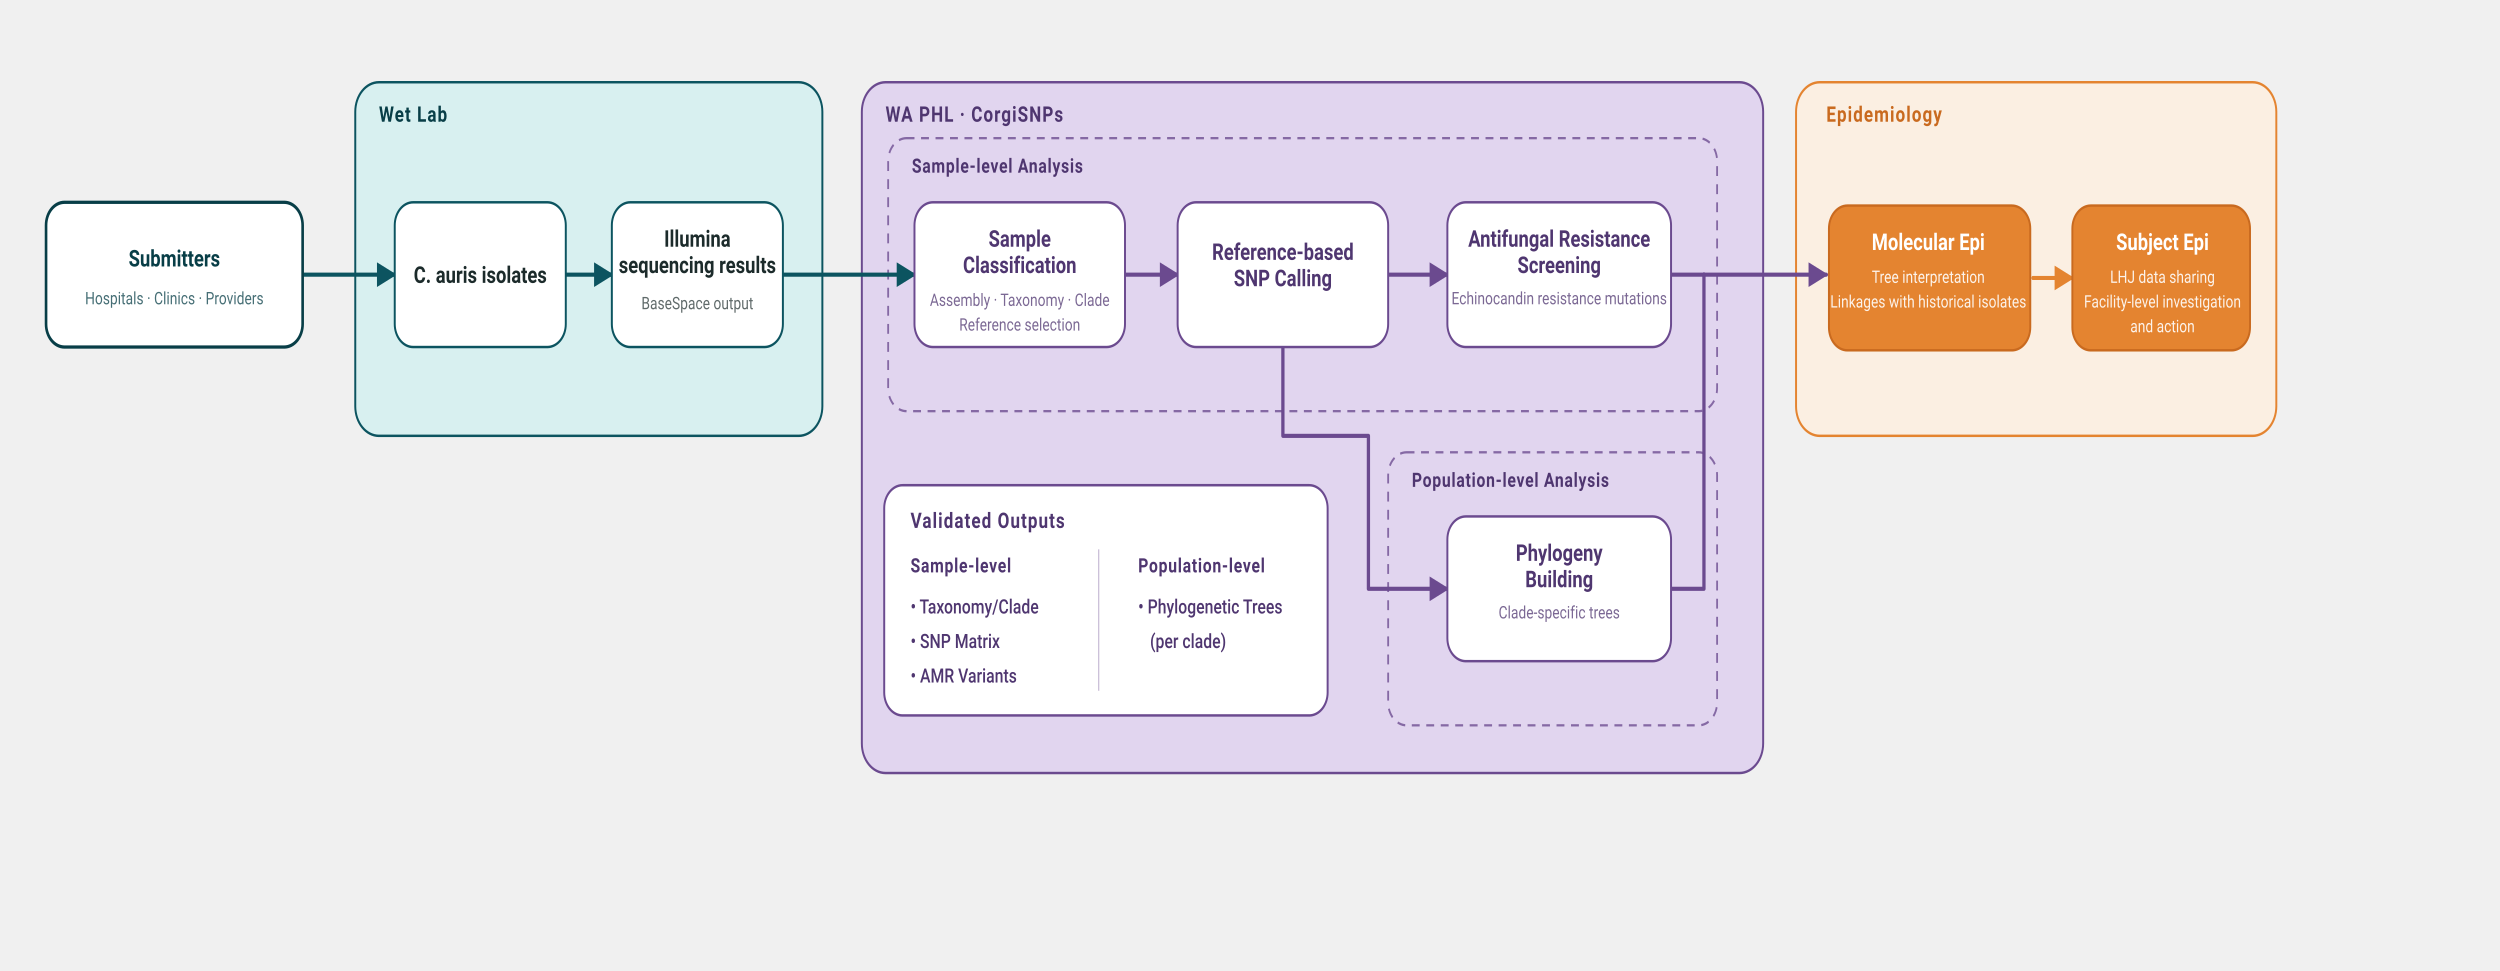
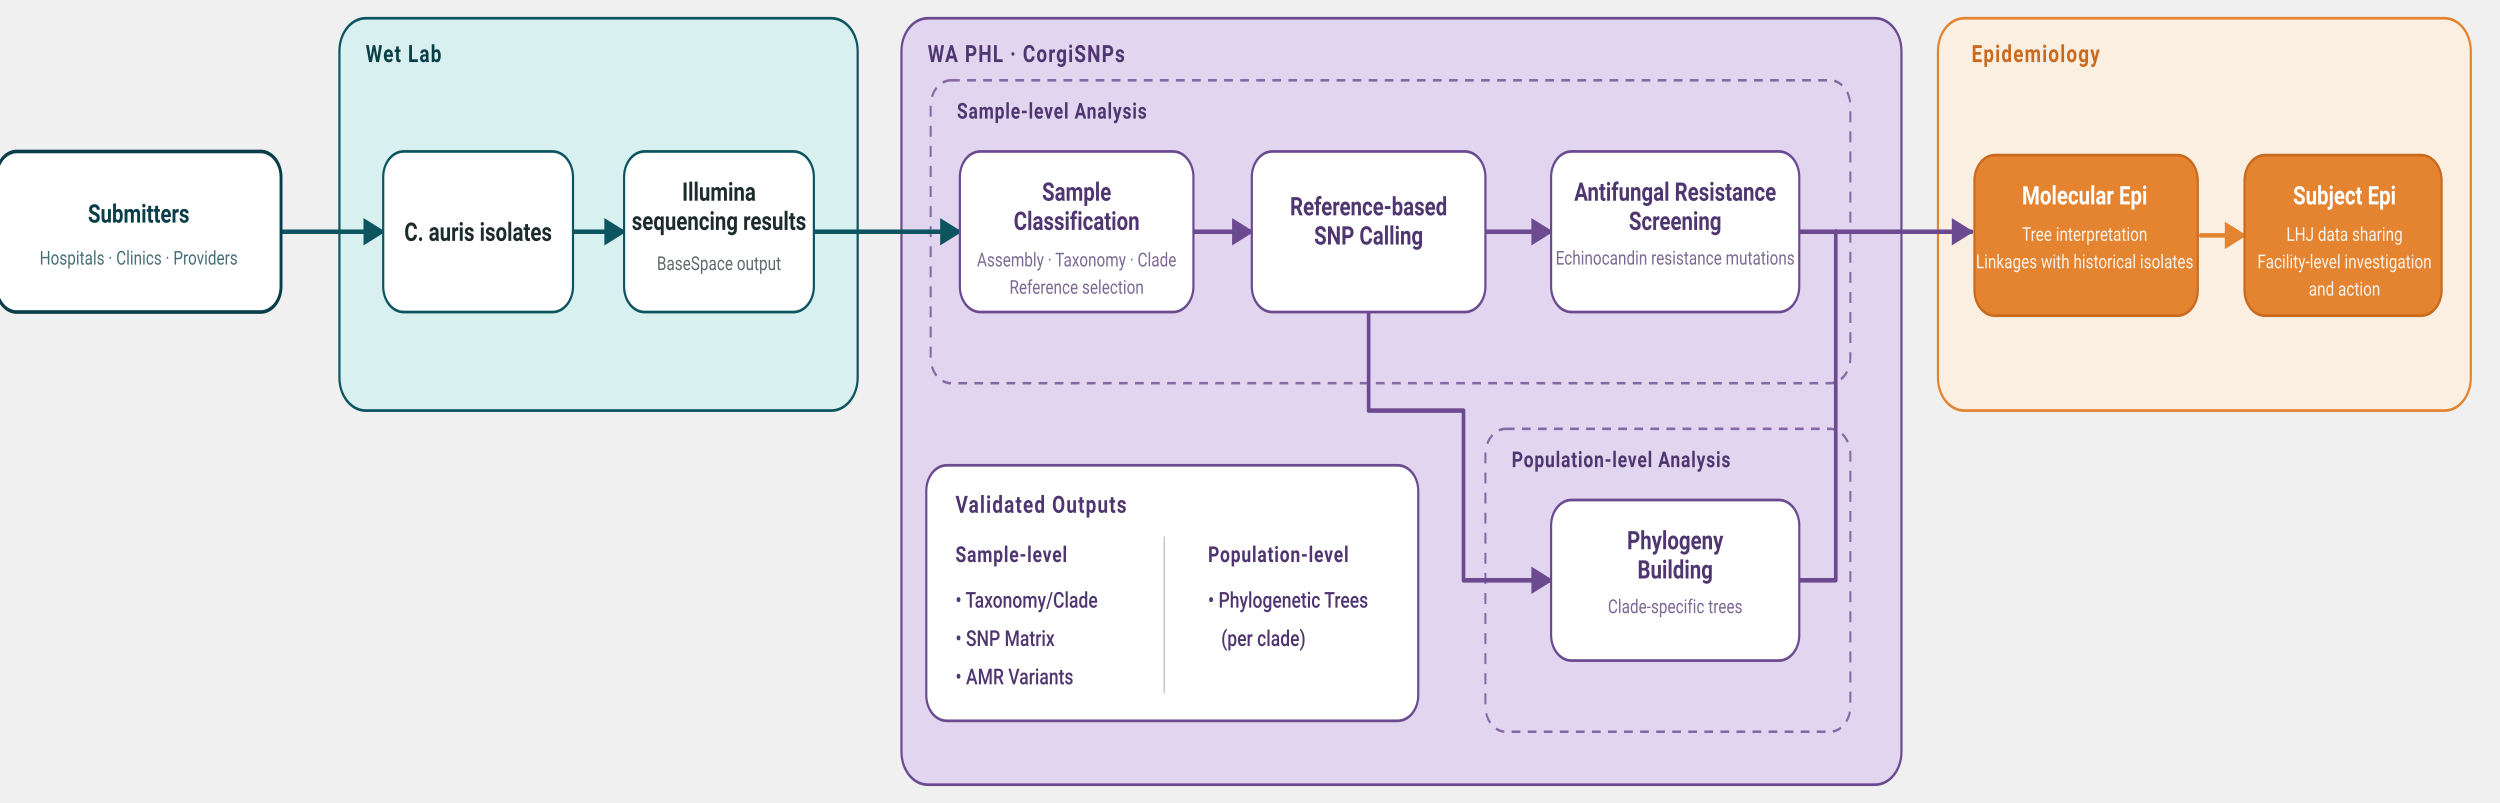
- <svg xmlns="http://www.w3.org/2000/svg" viewBox="0 0 1520 590" font-family="'Public Sans', -apple-system, 'Segoe UI', Roboto, Helvetica, Arial, sans-serif" role="img" aria-labelledby="ttl desc">
+ <svg xmlns="http://www.w3.org/2000/svg" viewBox="30 40 1370 440" font-family="'Public Sans', -apple-system, 'Segoe UI', Roboto, Helvetica, Arial, sans-serif" role="img" aria-labelledby="ttl desc">
  <defs>
    <marker id="a-teal" viewBox="0 0 10 10" refX="9" refY="5" markerWidth="6" markerHeight="6" orient="auto-start-reverse">
      <path d="M0.0,0 L10.0,5 L0.0,10 z" fill="#0c5460" />
    </marker>
    <marker id="a-purple" viewBox="0 0 10 10" refX="9" refY="5" markerWidth="6" markerHeight="6" orient="auto-start-reverse">
      <path d="M0.0,0 L10.0,5 L0.0,10 z" fill="#6b4a8f" />
    </marker>
    <marker id="a-orange" viewBox="0 0 10 10" refX="9" refY="5" markerWidth="6" markerHeight="6" orient="auto-start-reverse">
      <path d="M0.0,0 L10.0,5 L0.0,10 z" fill="#e48430" />
    </marker>
    <style>
      .grp { font-size:13px; font-weight:700; letter-spacing:.06em; text-transform:uppercase; }
      .subgrp { font-size:12px; font-weight:700; letter-spacing:.045em; text-transform:uppercase; }
      .n-t { font-size:14px; font-weight:700; }
      .n-s { font-size:10.5px; font-weight:400; }
      .list { font-size:12px; font-weight:500; }
    </style>
  </defs>
  <g transform="scale(0.8, 1)">
    <rect x="270" y="50" width="355" height="215" rx="18" fill="#d8f0f0" stroke="#0c5460" stroke-width="1.5" />
    <text x="288" y="74" class="grp" fill="#083e47">Wet Lab</text>
    <rect x="655" y="50" width="685" height="420" rx="18" fill="#e1d5ef" stroke="#6b4a8f" stroke-width="1.5" />
    <text x="673" y="74" class="grp" fill="#4f3670">WA PHL · CorgiSNPs</text>
    <rect x="675" y="84" width="630" height="166" rx="14" fill="none" stroke="#6b4a8f" stroke-width="1.4" stroke-dasharray="6 5" opacity="0.78" />
    <text x="693" y="105" class="subgrp" fill="#4f3670">Sample-level Analysis</text>
    <rect x="1055" y="275" width="250" height="166" rx="14" fill="none" stroke="#6b4a8f" stroke-width="1.4" stroke-dasharray="6 5" opacity="0.78" />
    <text x="1073" y="296" class="subgrp" fill="#4f3670">Population-level Analysis</text>
    <rect x="1365.0" y="50" width="365" height="215" rx="18" fill="#fdeede" fill-opacity="0.78" stroke="#e48430" stroke-width="1.5" />
    <text x="1388.0" y="74" class="grp" fill="#c96a1f">Epidemiology</text>
    <g fill="none" stroke-linecap="round" stroke-linejoin="round">
      <path d="M230.0,167 H300.0" stroke="#0c5460" stroke-width="2.5" marker-end="url(#a-teal)" />
      <path d="M430.0,167 H465.0" stroke="#0c5460" stroke-width="2.5" marker-end="url(#a-teal)" />
      <path d="M595.0,167 H695.0" stroke="#0c5460" stroke-width="2.5" marker-end="url(#a-teal)" />
      <path d="M855.0,167 H895.0" stroke="#6b4a8f" stroke-width="2.5" marker-end="url(#a-purple)" />
      <path d="M1055.0,167 H1100.0" stroke="#6b4a8f" stroke-width="2.5" marker-end="url(#a-purple)" />
      <path d="M975.0,211 V265 H1040.0 V358 H1100.0" stroke="#6b4a8f" stroke-width="2.5" marker-end="url(#a-purple)" />
      <path d="M1245.0,167 H1295.0" stroke="#6b4a8f" stroke-width="2.5" />
      <path d="M1245.0,358 H1295.0 V167" stroke="#6b4a8f" stroke-width="2.5" />
      <path d="M1295.0,167 H1388.0" stroke="#6b4a8f" stroke-width="2.5" marker-end="url(#a-purple)" />
      <path d="M1545.0,169 H1575.0" stroke="#e48430" stroke-width="2.5" marker-end="url(#a-orange)" />
    </g>
    <rect x="35" y="123" width="195" height="88" rx="14" fill="#ffffff" stroke="#083e47" stroke-width="2" />
    <text x="132.5" y="162" text-anchor="middle" class="n-t" fill="#083e47">Submitters</text>
    <text x="132.5" y="185" text-anchor="middle" class="n-s" fill="#083e47" opacity="0.75">Hospitals · Clinics · Providers</text>
    <g fill="#ffffff" stroke="#0c5460" stroke-width="1.5">
      <rect x="300" y="123" width="130" height="88" rx="14" />
      <rect x="465" y="123" width="130" height="88" rx="14" />
    </g>
    <g text-anchor="middle" fill="#1c2b2b">
      <text x="365" y="172" class="n-t">C. auris isolates</text>
      <text x="530" y="150" class="n-t">Illumina</text>
      <text x="530" y="166" class="n-t">sequencing results</text>
      <text x="530" y="188" class="n-s" opacity="0.7">BaseSpace output</text>
    </g>
    <g fill="#ffffff" stroke="#6b4a8f" stroke-width="1.5">
      <rect x="695" y="123" width="160" height="88" rx="14" />
      <rect x="895" y="123" width="160" height="88" rx="14" />
      <rect x="1100" y="123" width="170" height="88" rx="14" />
    </g>
    <g text-anchor="middle" fill="#4f3670">
      <text x="775" y="150" class="n-t">Sample</text>
      <text x="775" y="166" class="n-t">Classification</text>
      <text x="775" y="186" class="n-s" opacity="0.75">Assembly · Taxonomy · Clade</text>
      <text x="775" y="201" class="n-s" opacity="0.75">Reference selection</text>
      <text x="975" y="158" class="n-t">Reference-based</text>
      <text x="975" y="174" class="n-t">SNP Calling</text>
      <text x="1185" y="150" class="n-t" font-size="12.5">Antifungal Resistance</text>
      <text x="1185" y="166" class="n-t">Screening</text>
      <text x="1185" y="185" class="n-s" font-size="8.8" opacity="0.75">Echinocandin resistance mutations</text>
    </g>
    <rect x="1100" y="314" width="170" height="88" rx="14" fill="#ffffff" stroke="#6b4a8f" stroke-width="1.5" />
    <g text-anchor="middle" fill="#4f3670">
      <text x="1185" y="341" class="n-t">Phylogeny</text>
      <text x="1185" y="357" class="n-t">Building</text>
      <text x="1185" y="376" class="n-s" opacity="0.75">Clade-specific trees</text>
    </g>
    <rect x="672" y="295" width="337" height="140" rx="14" fill="#ffffff" stroke="#6b4a8f" stroke-width="1.5" />
    <text x="692" y="321" class="grp" fill="#4f3670">Validated Outputs</text>
    <line x1="835" y1="334" x2="835" y2="420" stroke="#6b4a8f" stroke-width="1" opacity="0.35" />
    <text x="692" y="348" class="subgrp" fill="#4f3670">Sample-level</text>
    <text x="692" y="373" class="list" fill="#4f3670">• Taxonomy/Clade</text>
    <text x="692" y="394" class="list" fill="#4f3670">• SNP Matrix</text>
    <text x="692" y="415" class="list" fill="#4f3670">• AMR Variants</text>
    <text x="865" y="348" class="subgrp" fill="#4f3670">Population-level</text>
    <text x="865" y="373" class="list" fill="#4f3670">• Phylogenetic Trees</text>
    <text x="874" y="394" class="list" fill="#4f3670">(per clade)</text>
    <g fill="#e48430" stroke="#c96a1f" stroke-width="1.5">
      <rect x="1390.0" y="125" width="153" height="88" rx="14" />
      <rect x="1575.0" y="125" width="135" height="88" rx="14" />
    </g>
    <g text-anchor="middle" fill="#ffffff">
      <text x="1465.5" y="152" class="n-t">Molecular Epi</text>
      <text x="1465.5" y="172" class="n-s" opacity="0.9">Tree interpretation</text>
      <text x="1465.5" y="187" class="n-s" font-size="9.5" opacity="0.9">Linkages with historical isolates</text>
      <text x="1643.5" y="152" class="n-t">Subject Epi</text>
      <text x="1643.5" y="172" class="n-s" opacity="0.9">LHJ data sharing</text>
      <text x="1643.5" y="187" class="n-s" opacity="0.9">Facility-level investigation</text>
      <text x="1643.5" y="202" class="n-s" opacity="0.9">and action</text>
    </g>
  </g>
</svg>
